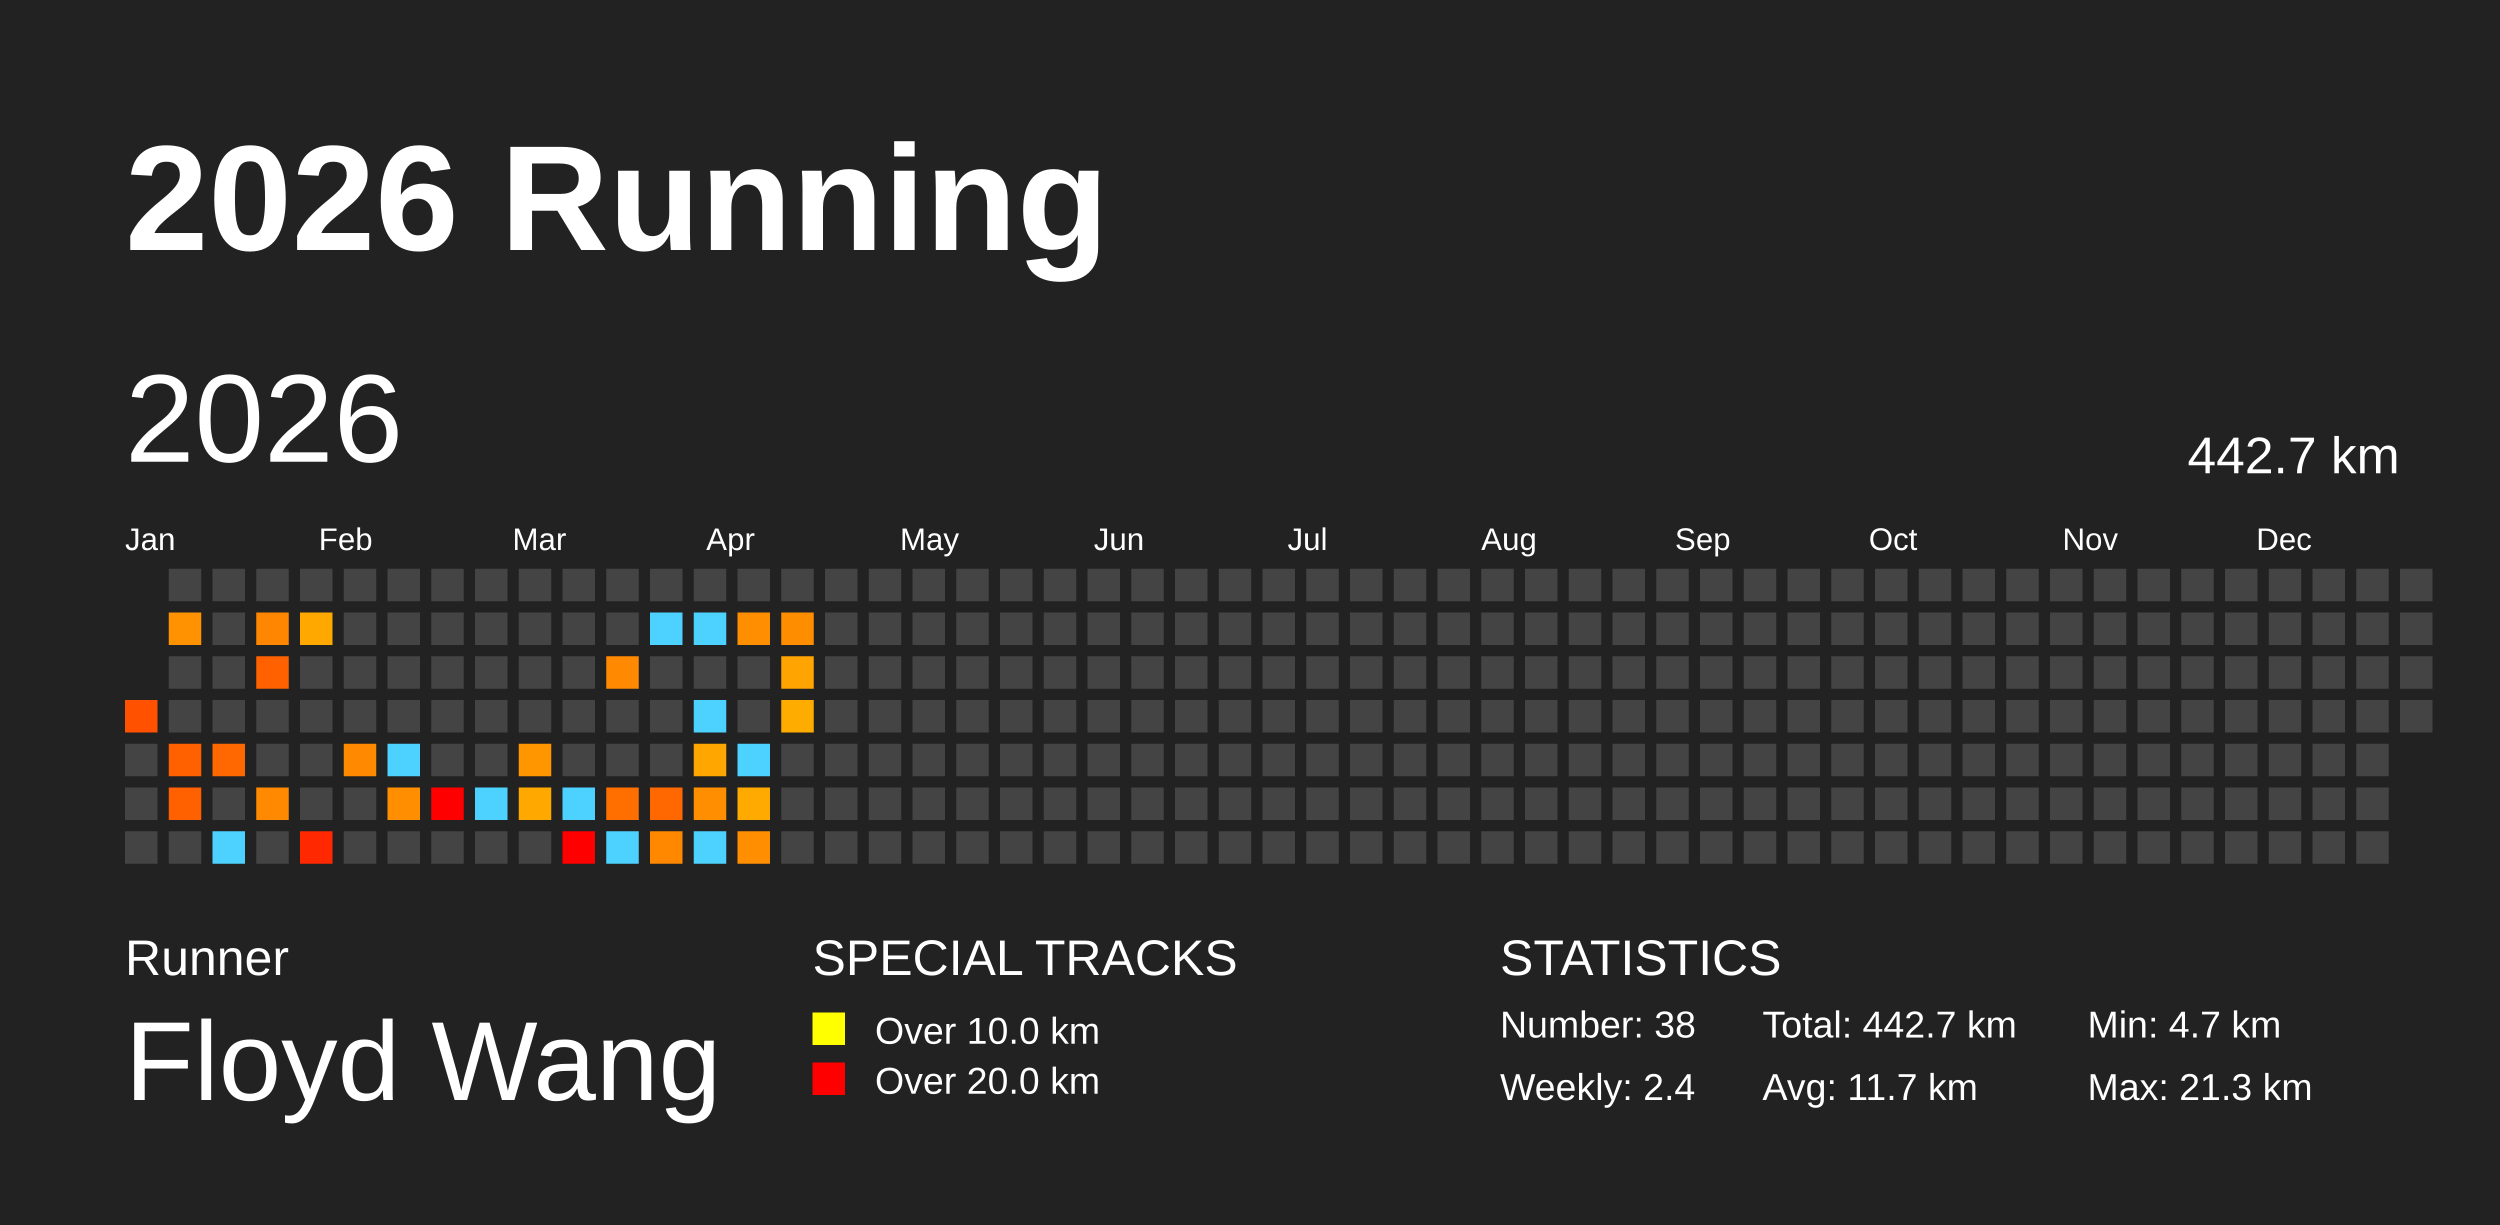
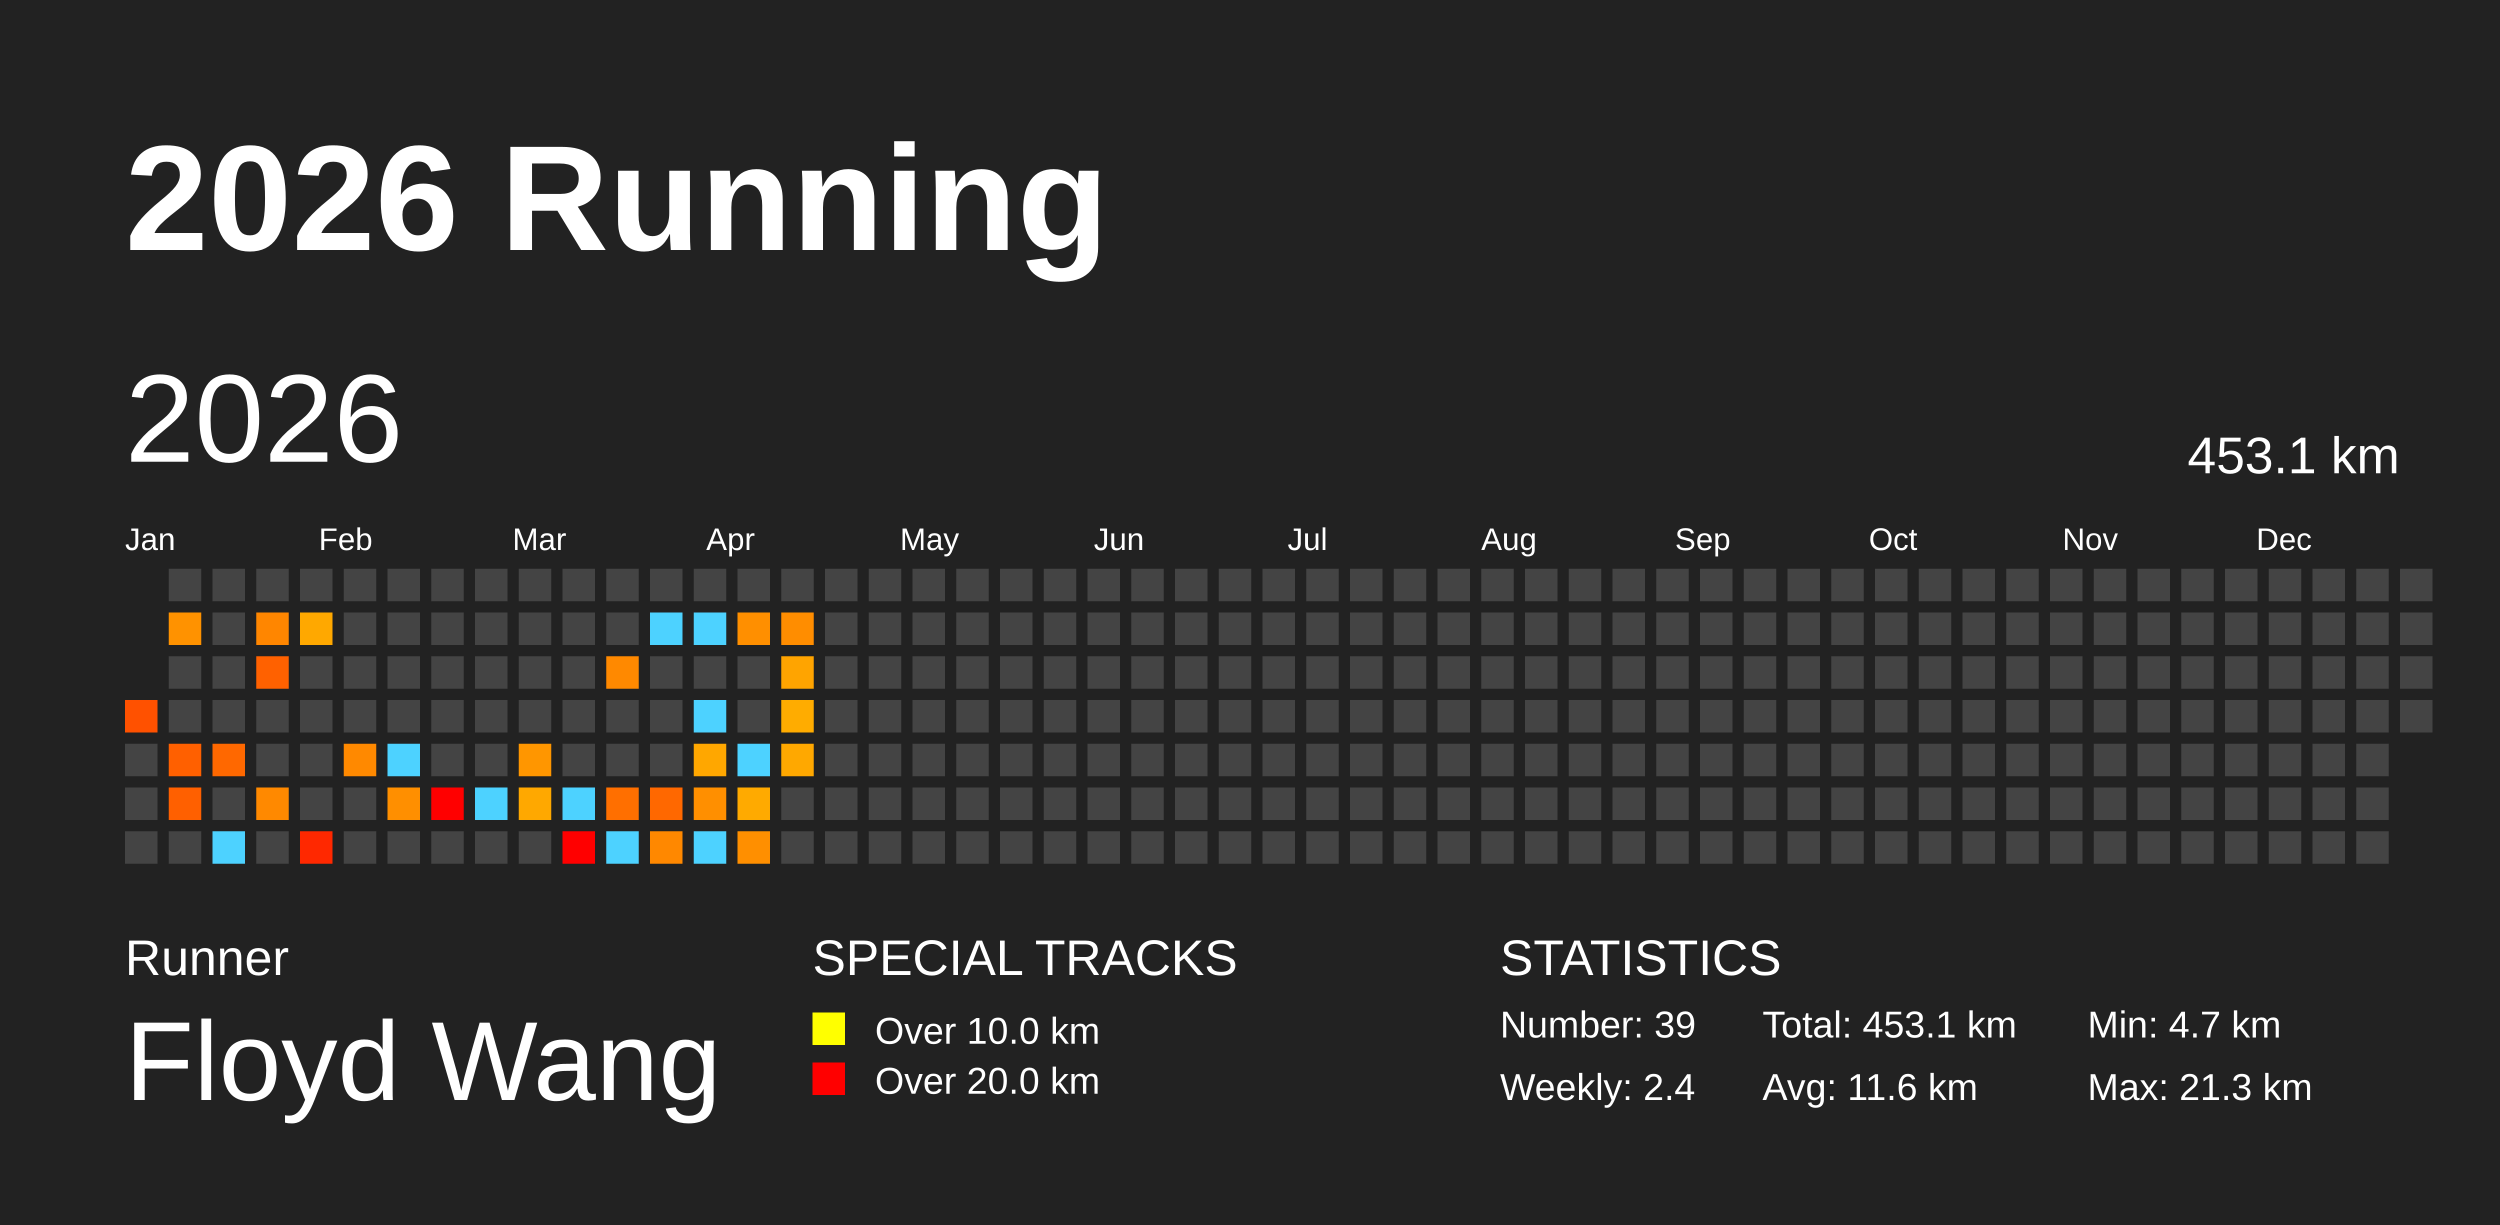
<svg xmlns="http://www.w3.org/2000/svg" baseProfile="full" height="98mm" version="1.1" viewBox="0,0,200,98" width="200mm">
  <defs />
  <rect fill="#222222" height="98" width="200" x="0" y="0" />
  <text fill="#FFFFFF" style="font-size:12px; font-family:Arial; font-weight:bold;" x="10" y="20">2026 Running</text>
  <text fill="#FFFFFF" style="font-size:4px; font-family:Arial" x="10" y="78">Runner</text>
  <text fill="#FFFFFF" style="font-size:9px; font-family:Arial" x="10" y="88">Floyd Wang</text>
  <text fill="#FFFFFF" style="font-size:4px; font-family:Arial" x="65" y="78">SPECIAL TRACKS</text>
  <rect fill="yellow" height="2.6" width="2.6" x="65" y="81" />
  <text fill="#FFFFFF" style="font-size:3px; font-family:Arial" x="70" y="83.5">Over 10.0 km</text>
  <rect fill="red" height="2.6" width="2.6" x="65" y="85" />
  <text fill="#FFFFFF" style="font-size:3px; font-family:Arial" x="70" y="87.5">Over 20.0 km</text>
  <text fill="#FFFFFF" style="font-size:4px; font-family:Arial" x="120" y="78">STATISTICS</text>
-   <text fill="#FFFFFF" style="font-size:3px; font-family:Arial" x="120" y="83">Number: 38</text>
+   <text fill="#FFFFFF" style="font-size:3px; font-family:Arial" x="120" y="83">Number: 39</text>
  <text fill="#FFFFFF" style="font-size:3px; font-family:Arial" x="120" y="88">Weekly: 2.4</text>
-   <text fill="#FFFFFF" style="font-size:3px; font-family:Arial" x="141" y="83">Total: 442.7 km</text>
-   <text fill="#FFFFFF" style="font-size:3px; font-family:Arial" x="141" y="88">Avg: 11.7 km</text>
+   <text fill="#FFFFFF" style="font-size:3px; font-family:Arial" x="141" y="83">Total: 453.1 km</text>
+   <text fill="#FFFFFF" style="font-size:3px; font-family:Arial" x="141" y="88">Avg: 11.6 km</text>
  <text fill="#FFFFFF" style="font-size:3px; font-family:Arial" x="167" y="83">Min: 4.7 km</text>
  <text fill="#FFFFFF" style="font-size:3px; font-family:Arial" x="167" y="88">Max: 21.3 km</text>
  <text dominant-baseline="hanging" fill="#FFFFFF" style="font-size:10.0px; font-family:Arial;" x="10" y="30">2026</text>
-   <text dominant-baseline="hanging" fill="#FFFFFF" style="font-size:4.125px; font-family:Arial;" x="175" y="35">442.7 km</text>
+   <text dominant-baseline="hanging" fill="#FFFFFF" style="font-size:4.125px; font-family:Arial;" x="175" y="35">453.1 km</text>
  <text fill="#FFFFFF" style="font-size:2.5px; font-family:Arial" x="10.0" y="44">Jan</text>
  <text fill="#FFFFFF" style="font-size:2.5px; font-family:Arial" x="25.5" y="44">Feb</text>
  <text fill="#FFFFFF" style="font-size:2.5px; font-family:Arial" x="41.0" y="44">Mar</text>
  <text fill="#FFFFFF" style="font-size:2.5px; font-family:Arial" x="56.5" y="44">Apr</text>
  <text fill="#FFFFFF" style="font-size:2.5px; font-family:Arial" x="72.0" y="44">May</text>
  <text fill="#FFFFFF" style="font-size:2.5px; font-family:Arial" x="87.5" y="44">Jun</text>
  <text fill="#FFFFFF" style="font-size:2.5px; font-family:Arial" x="103.0" y="44">Jul</text>
  <text fill="#FFFFFF" style="font-size:2.5px; font-family:Arial" x="118.5" y="44">Aug</text>
  <text fill="#FFFFFF" style="font-size:2.5px; font-family:Arial" x="134.0" y="44">Sep</text>
  <text fill="#FFFFFF" style="font-size:2.5px; font-family:Arial" x="149.5" y="44">Oct</text>
  <text fill="#FFFFFF" style="font-size:2.5px; font-family:Arial" x="165.0" y="44">Nov</text>
  <text fill="#FFFFFF" style="font-size:2.5px; font-family:Arial" x="180.5" y="44">Dec</text>
  <rect fill="#ff5100" height="2.6" width="2.6" x="10.0" y="56.0" />
  <rect fill="#444444" height="2.6" width="2.6" x="10.0" y="59.5" />
  <rect fill="#444444" height="2.6" width="2.6" x="10.0" y="63.0" />
  <rect fill="#444444" height="2.6" width="2.6" x="10.0" y="66.5" />
  <rect fill="#444444" height="2.6" width="2.6" x="13.5" y="45.5" />
  <rect fill="#ff9200" height="2.6" width="2.6" x="13.5" y="49.0" />
  <rect fill="#444444" height="2.6" width="2.6" x="13.5" y="52.5" />
  <rect fill="#444444" height="2.6" width="2.6" x="13.5" y="56.0" />
  <rect fill="#ff6000" height="2.6" width="2.6" x="13.5" y="59.5" />
  <rect fill="#ff6000" height="2.6" width="2.6" x="13.5" y="63.0" />
  <rect fill="#444444" height="2.6" width="2.6" x="13.5" y="66.5" />
  <rect fill="#444444" height="2.6" width="2.6" x="17.0" y="45.5" />
  <rect fill="#444444" height="2.6" width="2.6" x="17.0" y="49.0" />
  <rect fill="#444444" height="2.6" width="2.6" x="17.0" y="52.5" />
  <rect fill="#444444" height="2.6" width="2.6" x="17.0" y="56.0" />
  <rect fill="#ff6800" height="2.6" width="2.6" x="17.0" y="59.5" />
  <rect fill="#444444" height="2.6" width="2.6" x="17.0" y="63.0" />
  <rect fill="#4dd2ff" height="2.6" width="2.6" x="17.0" y="66.5" />
  <rect fill="#444444" height="2.6" width="2.6" x="20.5" y="45.5" />
  <rect fill="#ff8600" height="2.6" width="2.6" x="20.5" y="49.0" />
  <rect fill="#ff6100" height="2.6" width="2.6" x="20.5" y="52.5" />
  <rect fill="#444444" height="2.6" width="2.6" x="20.5" y="56.0" />
  <rect fill="#444444" height="2.6" width="2.6" x="20.5" y="59.5" />
  <rect fill="#ff8900" height="2.6" width="2.6" x="20.5" y="63.0" />
  <rect fill="#444444" height="2.6" width="2.6" x="20.5" y="66.5" />
  <rect fill="#444444" height="2.6" width="2.6" x="24.0" y="45.5" />
  <rect fill="#ffa800" height="2.6" width="2.6" x="24.0" y="49.0" />
  <rect fill="#444444" height="2.6" width="2.6" x="24.0" y="52.5" />
  <rect fill="#444444" height="2.6" width="2.6" x="24.0" y="56.0" />
  <rect fill="#444444" height="2.6" width="2.6" x="24.0" y="59.5" />
  <rect fill="#444444" height="2.6" width="2.6" x="24.0" y="63.0" />
  <rect fill="#ff2800" height="2.6" width="2.6" x="24.0" y="66.5" />
  <rect fill="#444444" height="2.6" width="2.6" x="27.5" y="45.5" />
  <rect fill="#444444" height="2.6" width="2.6" x="27.5" y="49.0" />
  <rect fill="#444444" height="2.6" width="2.6" x="27.5" y="52.5" />
  <rect fill="#444444" height="2.6" width="2.6" x="27.5" y="56.0" />
  <rect fill="#ff8900" height="2.6" width="2.6" x="27.5" y="59.5" />
  <rect fill="#444444" height="2.6" width="2.6" x="27.5" y="63.0" />
  <rect fill="#444444" height="2.6" width="2.6" x="27.5" y="66.5" />
  <rect fill="#444444" height="2.6" width="2.6" x="31.0" y="45.5" />
  <rect fill="#444444" height="2.6" width="2.6" x="31.0" y="49.0" />
  <rect fill="#444444" height="2.6" width="2.6" x="31.0" y="52.5" />
  <rect fill="#444444" height="2.6" width="2.6" x="31.0" y="56.0" />
  <rect fill="#4dd2ff" height="2.6" width="2.6" x="31.0" y="59.5" />
  <rect fill="#ff8f00" height="2.6" width="2.6" x="31.0" y="63.0" />
  <rect fill="#444444" height="2.6" width="2.6" x="31.0" y="66.5" />
  <rect fill="#444444" height="2.6" width="2.6" x="34.5" y="45.5" />
  <rect fill="#444444" height="2.6" width="2.6" x="34.5" y="49.0" />
  <rect fill="#444444" height="2.6" width="2.6" x="34.5" y="52.5" />
  <rect fill="#444444" height="2.6" width="2.6" x="34.5" y="56.0" />
  <rect fill="#444444" height="2.6" width="2.6" x="34.5" y="59.5" />
  <rect fill="red" height="2.6" width="2.6" x="34.5" y="63.0" />
  <rect fill="#444444" height="2.6" width="2.6" x="34.5" y="66.5" />
  <rect fill="#444444" height="2.6" width="2.6" x="38.0" y="45.5" />
  <rect fill="#444444" height="2.6" width="2.6" x="38.0" y="49.0" />
  <rect fill="#444444" height="2.6" width="2.6" x="38.0" y="52.5" />
  <rect fill="#444444" height="2.6" width="2.6" x="38.0" y="56.0" />
  <rect fill="#444444" height="2.6" width="2.6" x="38.0" y="59.5" />
  <rect fill="#4dd2ff" height="2.6" width="2.6" x="38.0" y="63.0" />
  <rect fill="#444444" height="2.6" width="2.6" x="38.0" y="66.5" />
  <rect fill="#444444" height="2.6" width="2.6" x="41.5" y="45.5" />
  <rect fill="#444444" height="2.6" width="2.6" x="41.5" y="49.0" />
  <rect fill="#444444" height="2.6" width="2.6" x="41.5" y="52.5" />
  <rect fill="#444444" height="2.6" width="2.6" x="41.5" y="56.0" />
  <rect fill="#ff9600" height="2.6" width="2.6" x="41.5" y="59.5" />
  <rect fill="#ffa800" height="2.6" width="2.6" x="41.5" y="63.0" />
  <rect fill="#444444" height="2.6" width="2.6" x="41.5" y="66.5" />
  <rect fill="#444444" height="2.6" width="2.6" x="45.0" y="45.5" />
  <rect fill="#444444" height="2.6" width="2.6" x="45.0" y="49.0" />
  <rect fill="#444444" height="2.6" width="2.6" x="45.0" y="52.5" />
  <rect fill="#444444" height="2.6" width="2.6" x="45.0" y="56.0" />
  <rect fill="#444444" height="2.6" width="2.6" x="45.0" y="59.5" />
  <rect fill="#4dd2ff" height="2.6" width="2.6" x="45.0" y="63.0" />
  <rect fill="red" height="2.6" width="2.6" x="45.0" y="66.5" />
  <rect fill="#444444" height="2.6" width="2.6" x="48.5" y="45.5" />
  <rect fill="#444444" height="2.6" width="2.6" x="48.5" y="49.0" />
  <rect fill="#ff8900" height="2.6" width="2.6" x="48.5" y="52.5" />
  <rect fill="#444444" height="2.6" width="2.6" x="48.5" y="56.0" />
  <rect fill="#444444" height="2.6" width="2.6" x="48.5" y="59.5" />
  <rect fill="#ff6f00" height="2.6" width="2.6" x="48.5" y="63.0" />
  <rect fill="#4dd2ff" height="2.6" width="2.6" x="48.5" y="66.5" />
  <rect fill="#444444" height="2.6" width="2.6" x="52.0" y="45.5" />
  <rect fill="#4dd2ff" height="2.6" width="2.6" x="52.0" y="49.0" />
  <rect fill="#444444" height="2.6" width="2.6" x="52.0" y="52.5" />
  <rect fill="#444444" height="2.6" width="2.6" x="52.0" y="56.0" />
  <rect fill="#444444" height="2.6" width="2.6" x="52.0" y="59.5" />
  <rect fill="#ff6800" height="2.6" width="2.6" x="52.0" y="63.0" />
  <rect fill="#ff8800" height="2.6" width="2.6" x="52.0" y="66.5" />
  <rect fill="#444444" height="2.6" width="2.6" x="55.5" y="45.5" />
  <rect fill="#4dd2ff" height="2.6" width="2.6" x="55.5" y="49.0" />
  <rect fill="#444444" height="2.6" width="2.6" x="55.5" y="52.5" />
  <rect fill="#4dd2ff" height="2.6" width="2.6" x="55.5" y="56.0" />
  <rect fill="#ffa700" height="2.6" width="2.6" x="55.5" y="59.5" />
  <rect fill="#ff8f00" height="2.6" width="2.6" x="55.5" y="63.0" />
  <rect fill="#4dd2ff" height="2.6" width="2.6" x="55.5" y="66.5" />
  <rect fill="#444444" height="2.6" width="2.6" x="59.0" y="45.5" />
  <rect fill="#ff8f00" height="2.6" width="2.6" x="59.0" y="49.0" />
  <rect fill="#444444" height="2.6" width="2.6" x="59.0" y="52.5" />
  <rect fill="#444444" height="2.6" width="2.6" x="59.0" y="56.0" />
  <rect fill="#4dd2ff" height="2.6" width="2.6" x="59.0" y="59.5" />
  <rect fill="#ffaa00" height="2.6" width="2.6" x="59.0" y="63.0" />
  <rect fill="#ff8f00" height="2.6" width="2.6" x="59.0" y="66.5" />
  <rect fill="#444444" height="2.6" width="2.6" x="62.5" y="45.5" />
  <rect fill="#ff8d00" height="2.6" width="2.6" x="62.5" y="49.0" />
  <rect fill="#ffa400" height="2.6" width="2.6" x="62.5" y="52.5" />
  <rect fill="#ffac00" height="2.6" width="2.6" x="62.5" y="56.0" />
-   <rect fill="#444444" height="2.6" width="2.6" x="62.5" y="59.5" />
+   <rect fill="#ffa800" height="2.6" width="2.6" x="62.5" y="59.5" />
  <rect fill="#444444" height="2.6" width="2.6" x="62.5" y="63.0" />
  <rect fill="#444444" height="2.6" width="2.6" x="62.5" y="66.5" />
  <rect fill="#444444" height="2.6" width="2.6" x="66.0" y="45.5" />
  <rect fill="#444444" height="2.6" width="2.6" x="66.0" y="49.0" />
  <rect fill="#444444" height="2.6" width="2.6" x="66.0" y="52.5" />
  <rect fill="#444444" height="2.6" width="2.6" x="66.0" y="56.0" />
  <rect fill="#444444" height="2.6" width="2.6" x="66.0" y="59.5" />
  <rect fill="#444444" height="2.6" width="2.6" x="66.0" y="63.0" />
  <rect fill="#444444" height="2.6" width="2.6" x="66.0" y="66.5" />
  <rect fill="#444444" height="2.6" width="2.6" x="69.5" y="45.5" />
  <rect fill="#444444" height="2.6" width="2.6" x="69.5" y="49.0" />
  <rect fill="#444444" height="2.6" width="2.6" x="69.5" y="52.5" />
  <rect fill="#444444" height="2.6" width="2.6" x="69.5" y="56.0" />
  <rect fill="#444444" height="2.6" width="2.6" x="69.5" y="59.5" />
  <rect fill="#444444" height="2.6" width="2.6" x="69.5" y="63.0" />
  <rect fill="#444444" height="2.6" width="2.6" x="69.5" y="66.5" />
  <rect fill="#444444" height="2.6" width="2.6" x="73.0" y="45.5" />
  <rect fill="#444444" height="2.6" width="2.6" x="73.0" y="49.0" />
  <rect fill="#444444" height="2.6" width="2.6" x="73.0" y="52.5" />
  <rect fill="#444444" height="2.6" width="2.6" x="73.0" y="56.0" />
  <rect fill="#444444" height="2.6" width="2.6" x="73.0" y="59.5" />
  <rect fill="#444444" height="2.6" width="2.6" x="73.0" y="63.0" />
  <rect fill="#444444" height="2.6" width="2.6" x="73.0" y="66.5" />
  <rect fill="#444444" height="2.6" width="2.6" x="76.5" y="45.5" />
  <rect fill="#444444" height="2.6" width="2.6" x="76.5" y="49.0" />
  <rect fill="#444444" height="2.6" width="2.6" x="76.5" y="52.5" />
  <rect fill="#444444" height="2.6" width="2.6" x="76.5" y="56.0" />
  <rect fill="#444444" height="2.6" width="2.6" x="76.5" y="59.5" />
  <rect fill="#444444" height="2.6" width="2.6" x="76.5" y="63.0" />
  <rect fill="#444444" height="2.6" width="2.6" x="76.5" y="66.5" />
  <rect fill="#444444" height="2.6" width="2.6" x="80.0" y="45.5" />
  <rect fill="#444444" height="2.6" width="2.6" x="80.0" y="49.0" />
  <rect fill="#444444" height="2.6" width="2.6" x="80.0" y="52.5" />
  <rect fill="#444444" height="2.6" width="2.6" x="80.0" y="56.0" />
  <rect fill="#444444" height="2.6" width="2.6" x="80.0" y="59.5" />
  <rect fill="#444444" height="2.6" width="2.6" x="80.0" y="63.0" />
  <rect fill="#444444" height="2.6" width="2.6" x="80.0" y="66.5" />
  <rect fill="#444444" height="2.6" width="2.6" x="83.5" y="45.5" />
  <rect fill="#444444" height="2.6" width="2.6" x="83.5" y="49.0" />
  <rect fill="#444444" height="2.6" width="2.6" x="83.5" y="52.5" />
  <rect fill="#444444" height="2.6" width="2.6" x="83.5" y="56.0" />
  <rect fill="#444444" height="2.6" width="2.6" x="83.5" y="59.5" />
  <rect fill="#444444" height="2.6" width="2.6" x="83.5" y="63.0" />
  <rect fill="#444444" height="2.6" width="2.6" x="83.5" y="66.5" />
  <rect fill="#444444" height="2.6" width="2.6" x="87.0" y="45.5" />
  <rect fill="#444444" height="2.6" width="2.6" x="87.0" y="49.0" />
  <rect fill="#444444" height="2.6" width="2.6" x="87.0" y="52.5" />
  <rect fill="#444444" height="2.6" width="2.6" x="87.0" y="56.0" />
  <rect fill="#444444" height="2.6" width="2.6" x="87.0" y="59.5" />
  <rect fill="#444444" height="2.6" width="2.6" x="87.0" y="63.0" />
  <rect fill="#444444" height="2.6" width="2.6" x="87.0" y="66.5" />
  <rect fill="#444444" height="2.6" width="2.6" x="90.5" y="45.5" />
  <rect fill="#444444" height="2.6" width="2.6" x="90.5" y="49.0" />
  <rect fill="#444444" height="2.6" width="2.6" x="90.5" y="52.5" />
  <rect fill="#444444" height="2.6" width="2.6" x="90.5" y="56.0" />
  <rect fill="#444444" height="2.6" width="2.6" x="90.5" y="59.5" />
  <rect fill="#444444" height="2.6" width="2.6" x="90.5" y="63.0" />
  <rect fill="#444444" height="2.6" width="2.6" x="90.5" y="66.5" />
  <rect fill="#444444" height="2.6" width="2.6" x="94.0" y="45.5" />
  <rect fill="#444444" height="2.6" width="2.6" x="94.0" y="49.0" />
  <rect fill="#444444" height="2.6" width="2.6" x="94.0" y="52.5" />
  <rect fill="#444444" height="2.6" width="2.6" x="94.0" y="56.0" />
  <rect fill="#444444" height="2.6" width="2.6" x="94.0" y="59.5" />
  <rect fill="#444444" height="2.6" width="2.6" x="94.0" y="63.0" />
  <rect fill="#444444" height="2.6" width="2.6" x="94.0" y="66.5" />
  <rect fill="#444444" height="2.6" width="2.6" x="97.5" y="45.5" />
  <rect fill="#444444" height="2.6" width="2.6" x="97.5" y="49.0" />
  <rect fill="#444444" height="2.6" width="2.6" x="97.5" y="52.5" />
  <rect fill="#444444" height="2.6" width="2.6" x="97.5" y="56.0" />
  <rect fill="#444444" height="2.6" width="2.6" x="97.5" y="59.5" />
  <rect fill="#444444" height="2.6" width="2.6" x="97.5" y="63.0" />
  <rect fill="#444444" height="2.6" width="2.6" x="97.5" y="66.5" />
  <rect fill="#444444" height="2.6" width="2.6" x="101.0" y="45.5" />
  <rect fill="#444444" height="2.6" width="2.6" x="101.0" y="49.0" />
  <rect fill="#444444" height="2.6" width="2.6" x="101.0" y="52.5" />
  <rect fill="#444444" height="2.6" width="2.6" x="101.0" y="56.0" />
  <rect fill="#444444" height="2.6" width="2.6" x="101.0" y="59.5" />
  <rect fill="#444444" height="2.6" width="2.6" x="101.0" y="63.0" />
  <rect fill="#444444" height="2.6" width="2.6" x="101.0" y="66.5" />
  <rect fill="#444444" height="2.6" width="2.6" x="104.5" y="45.5" />
  <rect fill="#444444" height="2.6" width="2.6" x="104.5" y="49.0" />
  <rect fill="#444444" height="2.6" width="2.6" x="104.5" y="52.5" />
  <rect fill="#444444" height="2.6" width="2.6" x="104.5" y="56.0" />
  <rect fill="#444444" height="2.6" width="2.6" x="104.5" y="59.5" />
  <rect fill="#444444" height="2.6" width="2.6" x="104.5" y="63.0" />
  <rect fill="#444444" height="2.6" width="2.6" x="104.5" y="66.5" />
  <rect fill="#444444" height="2.6" width="2.6" x="108.0" y="45.5" />
  <rect fill="#444444" height="2.6" width="2.6" x="108.0" y="49.0" />
  <rect fill="#444444" height="2.6" width="2.6" x="108.0" y="52.5" />
  <rect fill="#444444" height="2.6" width="2.6" x="108.0" y="56.0" />
  <rect fill="#444444" height="2.6" width="2.6" x="108.0" y="59.5" />
  <rect fill="#444444" height="2.6" width="2.6" x="108.0" y="63.0" />
  <rect fill="#444444" height="2.6" width="2.6" x="108.0" y="66.5" />
  <rect fill="#444444" height="2.6" width="2.6" x="111.5" y="45.5" />
  <rect fill="#444444" height="2.6" width="2.6" x="111.5" y="49.0" />
  <rect fill="#444444" height="2.6" width="2.6" x="111.5" y="52.5" />
  <rect fill="#444444" height="2.6" width="2.6" x="111.5" y="56.0" />
  <rect fill="#444444" height="2.6" width="2.6" x="111.5" y="59.5" />
  <rect fill="#444444" height="2.6" width="2.6" x="111.5" y="63.0" />
  <rect fill="#444444" height="2.6" width="2.6" x="111.5" y="66.5" />
  <rect fill="#444444" height="2.6" width="2.6" x="115.0" y="45.5" />
  <rect fill="#444444" height="2.6" width="2.6" x="115.0" y="49.0" />
  <rect fill="#444444" height="2.6" width="2.6" x="115.0" y="52.5" />
  <rect fill="#444444" height="2.6" width="2.6" x="115.0" y="56.0" />
  <rect fill="#444444" height="2.6" width="2.6" x="115.0" y="59.5" />
  <rect fill="#444444" height="2.6" width="2.6" x="115.0" y="63.0" />
  <rect fill="#444444" height="2.6" width="2.6" x="115.0" y="66.5" />
  <rect fill="#444444" height="2.6" width="2.6" x="118.5" y="45.5" />
  <rect fill="#444444" height="2.6" width="2.6" x="118.5" y="49.0" />
  <rect fill="#444444" height="2.6" width="2.6" x="118.5" y="52.5" />
  <rect fill="#444444" height="2.6" width="2.6" x="118.5" y="56.0" />
  <rect fill="#444444" height="2.6" width="2.6" x="118.5" y="59.5" />
  <rect fill="#444444" height="2.6" width="2.6" x="118.5" y="63.0" />
  <rect fill="#444444" height="2.6" width="2.6" x="118.5" y="66.5" />
  <rect fill="#444444" height="2.6" width="2.6" x="122.0" y="45.5" />
  <rect fill="#444444" height="2.6" width="2.6" x="122.0" y="49.0" />
  <rect fill="#444444" height="2.6" width="2.6" x="122.0" y="52.5" />
  <rect fill="#444444" height="2.6" width="2.6" x="122.0" y="56.0" />
  <rect fill="#444444" height="2.6" width="2.6" x="122.0" y="59.5" />
  <rect fill="#444444" height="2.6" width="2.6" x="122.0" y="63.0" />
  <rect fill="#444444" height="2.6" width="2.6" x="122.0" y="66.5" />
  <rect fill="#444444" height="2.6" width="2.6" x="125.5" y="45.5" />
  <rect fill="#444444" height="2.6" width="2.6" x="125.5" y="49.0" />
  <rect fill="#444444" height="2.6" width="2.6" x="125.5" y="52.5" />
  <rect fill="#444444" height="2.6" width="2.6" x="125.5" y="56.0" />
  <rect fill="#444444" height="2.6" width="2.6" x="125.5" y="59.5" />
  <rect fill="#444444" height="2.6" width="2.6" x="125.5" y="63.0" />
  <rect fill="#444444" height="2.6" width="2.6" x="125.5" y="66.5" />
  <rect fill="#444444" height="2.6" width="2.6" x="129.0" y="45.5" />
  <rect fill="#444444" height="2.6" width="2.6" x="129.0" y="49.0" />
  <rect fill="#444444" height="2.6" width="2.6" x="129.0" y="52.5" />
  <rect fill="#444444" height="2.6" width="2.6" x="129.0" y="56.0" />
  <rect fill="#444444" height="2.6" width="2.6" x="129.0" y="59.5" />
  <rect fill="#444444" height="2.6" width="2.6" x="129.0" y="63.0" />
  <rect fill="#444444" height="2.6" width="2.6" x="129.0" y="66.5" />
  <rect fill="#444444" height="2.6" width="2.6" x="132.5" y="45.5" />
  <rect fill="#444444" height="2.6" width="2.6" x="132.5" y="49.0" />
  <rect fill="#444444" height="2.6" width="2.6" x="132.5" y="52.5" />
  <rect fill="#444444" height="2.6" width="2.6" x="132.5" y="56.0" />
  <rect fill="#444444" height="2.6" width="2.6" x="132.5" y="59.5" />
  <rect fill="#444444" height="2.6" width="2.6" x="132.5" y="63.0" />
  <rect fill="#444444" height="2.6" width="2.6" x="132.5" y="66.5" />
  <rect fill="#444444" height="2.6" width="2.6" x="136.0" y="45.5" />
  <rect fill="#444444" height="2.6" width="2.6" x="136.0" y="49.0" />
  <rect fill="#444444" height="2.6" width="2.6" x="136.0" y="52.5" />
  <rect fill="#444444" height="2.6" width="2.6" x="136.0" y="56.0" />
  <rect fill="#444444" height="2.6" width="2.6" x="136.0" y="59.5" />
  <rect fill="#444444" height="2.6" width="2.6" x="136.0" y="63.0" />
  <rect fill="#444444" height="2.6" width="2.6" x="136.0" y="66.5" />
  <rect fill="#444444" height="2.6" width="2.6" x="139.5" y="45.5" />
  <rect fill="#444444" height="2.6" width="2.6" x="139.5" y="49.0" />
  <rect fill="#444444" height="2.6" width="2.6" x="139.5" y="52.5" />
  <rect fill="#444444" height="2.6" width="2.6" x="139.5" y="56.0" />
  <rect fill="#444444" height="2.6" width="2.6" x="139.5" y="59.5" />
  <rect fill="#444444" height="2.6" width="2.6" x="139.5" y="63.0" />
  <rect fill="#444444" height="2.6" width="2.6" x="139.5" y="66.5" />
  <rect fill="#444444" height="2.6" width="2.6" x="143.0" y="45.5" />
  <rect fill="#444444" height="2.6" width="2.6" x="143.0" y="49.0" />
  <rect fill="#444444" height="2.6" width="2.6" x="143.0" y="52.5" />
  <rect fill="#444444" height="2.6" width="2.6" x="143.0" y="56.0" />
  <rect fill="#444444" height="2.6" width="2.6" x="143.0" y="59.5" />
  <rect fill="#444444" height="2.6" width="2.6" x="143.0" y="63.0" />
  <rect fill="#444444" height="2.6" width="2.6" x="143.0" y="66.5" />
  <rect fill="#444444" height="2.6" width="2.6" x="146.5" y="45.5" />
  <rect fill="#444444" height="2.6" width="2.6" x="146.5" y="49.0" />
  <rect fill="#444444" height="2.6" width="2.6" x="146.5" y="52.5" />
  <rect fill="#444444" height="2.6" width="2.6" x="146.5" y="56.0" />
  <rect fill="#444444" height="2.6" width="2.6" x="146.5" y="59.5" />
  <rect fill="#444444" height="2.6" width="2.6" x="146.5" y="63.0" />
  <rect fill="#444444" height="2.6" width="2.6" x="146.5" y="66.5" />
  <rect fill="#444444" height="2.6" width="2.6" x="150.0" y="45.5" />
  <rect fill="#444444" height="2.6" width="2.6" x="150.0" y="49.0" />
  <rect fill="#444444" height="2.6" width="2.6" x="150.0" y="52.5" />
  <rect fill="#444444" height="2.6" width="2.6" x="150.0" y="56.0" />
  <rect fill="#444444" height="2.6" width="2.6" x="150.0" y="59.5" />
  <rect fill="#444444" height="2.6" width="2.6" x="150.0" y="63.0" />
  <rect fill="#444444" height="2.6" width="2.6" x="150.0" y="66.5" />
  <rect fill="#444444" height="2.6" width="2.6" x="153.5" y="45.5" />
  <rect fill="#444444" height="2.6" width="2.6" x="153.5" y="49.0" />
  <rect fill="#444444" height="2.6" width="2.6" x="153.5" y="52.5" />
  <rect fill="#444444" height="2.6" width="2.6" x="153.5" y="56.0" />
  <rect fill="#444444" height="2.6" width="2.6" x="153.5" y="59.5" />
  <rect fill="#444444" height="2.6" width="2.6" x="153.5" y="63.0" />
  <rect fill="#444444" height="2.6" width="2.6" x="153.5" y="66.5" />
  <rect fill="#444444" height="2.6" width="2.6" x="157.0" y="45.5" />
  <rect fill="#444444" height="2.6" width="2.6" x="157.0" y="49.0" />
  <rect fill="#444444" height="2.6" width="2.6" x="157.0" y="52.5" />
  <rect fill="#444444" height="2.6" width="2.6" x="157.0" y="56.0" />
  <rect fill="#444444" height="2.6" width="2.6" x="157.0" y="59.5" />
  <rect fill="#444444" height="2.6" width="2.6" x="157.0" y="63.0" />
  <rect fill="#444444" height="2.6" width="2.6" x="157.0" y="66.5" />
  <rect fill="#444444" height="2.6" width="2.6" x="160.5" y="45.5" />
  <rect fill="#444444" height="2.6" width="2.6" x="160.5" y="49.0" />
  <rect fill="#444444" height="2.6" width="2.6" x="160.5" y="52.5" />
  <rect fill="#444444" height="2.6" width="2.6" x="160.5" y="56.0" />
  <rect fill="#444444" height="2.6" width="2.6" x="160.5" y="59.5" />
  <rect fill="#444444" height="2.6" width="2.6" x="160.5" y="63.0" />
  <rect fill="#444444" height="2.6" width="2.6" x="160.5" y="66.5" />
  <rect fill="#444444" height="2.6" width="2.6" x="164.0" y="45.5" />
  <rect fill="#444444" height="2.6" width="2.6" x="164.0" y="49.0" />
  <rect fill="#444444" height="2.6" width="2.6" x="164.0" y="52.5" />
  <rect fill="#444444" height="2.6" width="2.6" x="164.0" y="56.0" />
  <rect fill="#444444" height="2.6" width="2.6" x="164.0" y="59.5" />
  <rect fill="#444444" height="2.6" width="2.6" x="164.0" y="63.0" />
  <rect fill="#444444" height="2.6" width="2.6" x="164.0" y="66.5" />
  <rect fill="#444444" height="2.6" width="2.6" x="167.5" y="45.5" />
  <rect fill="#444444" height="2.6" width="2.6" x="167.5" y="49.0" />
  <rect fill="#444444" height="2.6" width="2.6" x="167.5" y="52.5" />
  <rect fill="#444444" height="2.6" width="2.6" x="167.5" y="56.0" />
  <rect fill="#444444" height="2.6" width="2.6" x="167.5" y="59.5" />
  <rect fill="#444444" height="2.6" width="2.6" x="167.5" y="63.0" />
  <rect fill="#444444" height="2.6" width="2.6" x="167.5" y="66.5" />
  <rect fill="#444444" height="2.6" width="2.6" x="171.0" y="45.5" />
  <rect fill="#444444" height="2.6" width="2.6" x="171.0" y="49.0" />
  <rect fill="#444444" height="2.6" width="2.6" x="171.0" y="52.5" />
  <rect fill="#444444" height="2.6" width="2.6" x="171.0" y="56.0" />
  <rect fill="#444444" height="2.6" width="2.6" x="171.0" y="59.5" />
  <rect fill="#444444" height="2.6" width="2.6" x="171.0" y="63.0" />
  <rect fill="#444444" height="2.6" width="2.6" x="171.0" y="66.5" />
  <rect fill="#444444" height="2.6" width="2.6" x="174.5" y="45.5" />
  <rect fill="#444444" height="2.6" width="2.6" x="174.5" y="49.0" />
  <rect fill="#444444" height="2.6" width="2.6" x="174.5" y="52.5" />
  <rect fill="#444444" height="2.6" width="2.6" x="174.5" y="56.0" />
  <rect fill="#444444" height="2.6" width="2.6" x="174.5" y="59.5" />
  <rect fill="#444444" height="2.6" width="2.6" x="174.5" y="63.0" />
  <rect fill="#444444" height="2.6" width="2.6" x="174.5" y="66.5" />
  <rect fill="#444444" height="2.6" width="2.6" x="178.0" y="45.5" />
  <rect fill="#444444" height="2.6" width="2.6" x="178.0" y="49.0" />
  <rect fill="#444444" height="2.6" width="2.6" x="178.0" y="52.5" />
  <rect fill="#444444" height="2.6" width="2.6" x="178.0" y="56.0" />
  <rect fill="#444444" height="2.6" width="2.6" x="178.0" y="59.5" />
  <rect fill="#444444" height="2.6" width="2.6" x="178.0" y="63.0" />
  <rect fill="#444444" height="2.6" width="2.6" x="178.0" y="66.5" />
  <rect fill="#444444" height="2.6" width="2.6" x="181.5" y="45.5" />
  <rect fill="#444444" height="2.6" width="2.6" x="181.5" y="49.0" />
  <rect fill="#444444" height="2.6" width="2.6" x="181.5" y="52.5" />
  <rect fill="#444444" height="2.6" width="2.6" x="181.5" y="56.0" />
  <rect fill="#444444" height="2.6" width="2.6" x="181.5" y="59.5" />
  <rect fill="#444444" height="2.6" width="2.6" x="181.5" y="63.0" />
  <rect fill="#444444" height="2.6" width="2.6" x="181.5" y="66.5" />
  <rect fill="#444444" height="2.6" width="2.6" x="185.0" y="45.5" />
  <rect fill="#444444" height="2.6" width="2.6" x="185.0" y="49.0" />
  <rect fill="#444444" height="2.6" width="2.6" x="185.0" y="52.5" />
  <rect fill="#444444" height="2.6" width="2.6" x="185.0" y="56.0" />
  <rect fill="#444444" height="2.6" width="2.6" x="185.0" y="59.5" />
  <rect fill="#444444" height="2.6" width="2.6" x="185.0" y="63.0" />
  <rect fill="#444444" height="2.6" width="2.6" x="185.0" y="66.5" />
  <rect fill="#444444" height="2.6" width="2.6" x="188.5" y="45.5" />
  <rect fill="#444444" height="2.6" width="2.6" x="188.5" y="49.0" />
  <rect fill="#444444" height="2.6" width="2.6" x="188.5" y="52.5" />
  <rect fill="#444444" height="2.6" width="2.6" x="188.5" y="56.0" />
  <rect fill="#444444" height="2.6" width="2.6" x="188.5" y="59.5" />
  <rect fill="#444444" height="2.6" width="2.6" x="188.5" y="63.0" />
  <rect fill="#444444" height="2.6" width="2.6" x="188.5" y="66.5" />
  <rect fill="#444444" height="2.6" width="2.6" x="192.0" y="45.5" />
  <rect fill="#444444" height="2.6" width="2.6" x="192.0" y="49.0" />
  <rect fill="#444444" height="2.6" width="2.6" x="192.0" y="52.5" />
  <rect fill="#444444" height="2.6" width="2.6" x="192.0" y="56.0" />
</svg>
